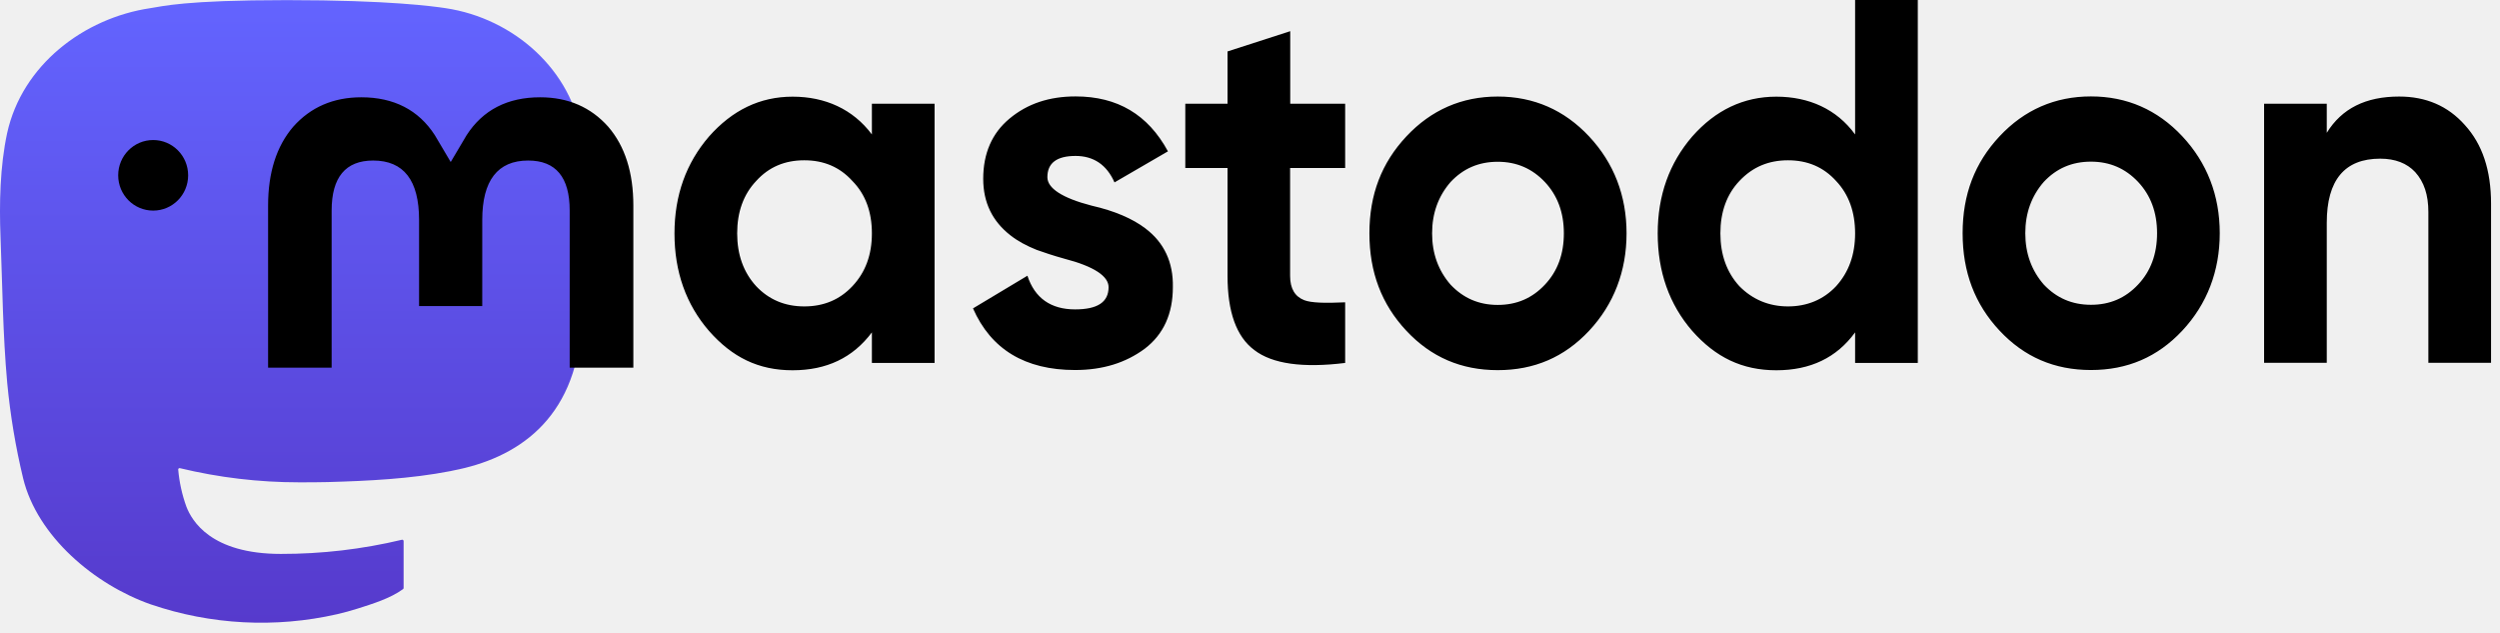
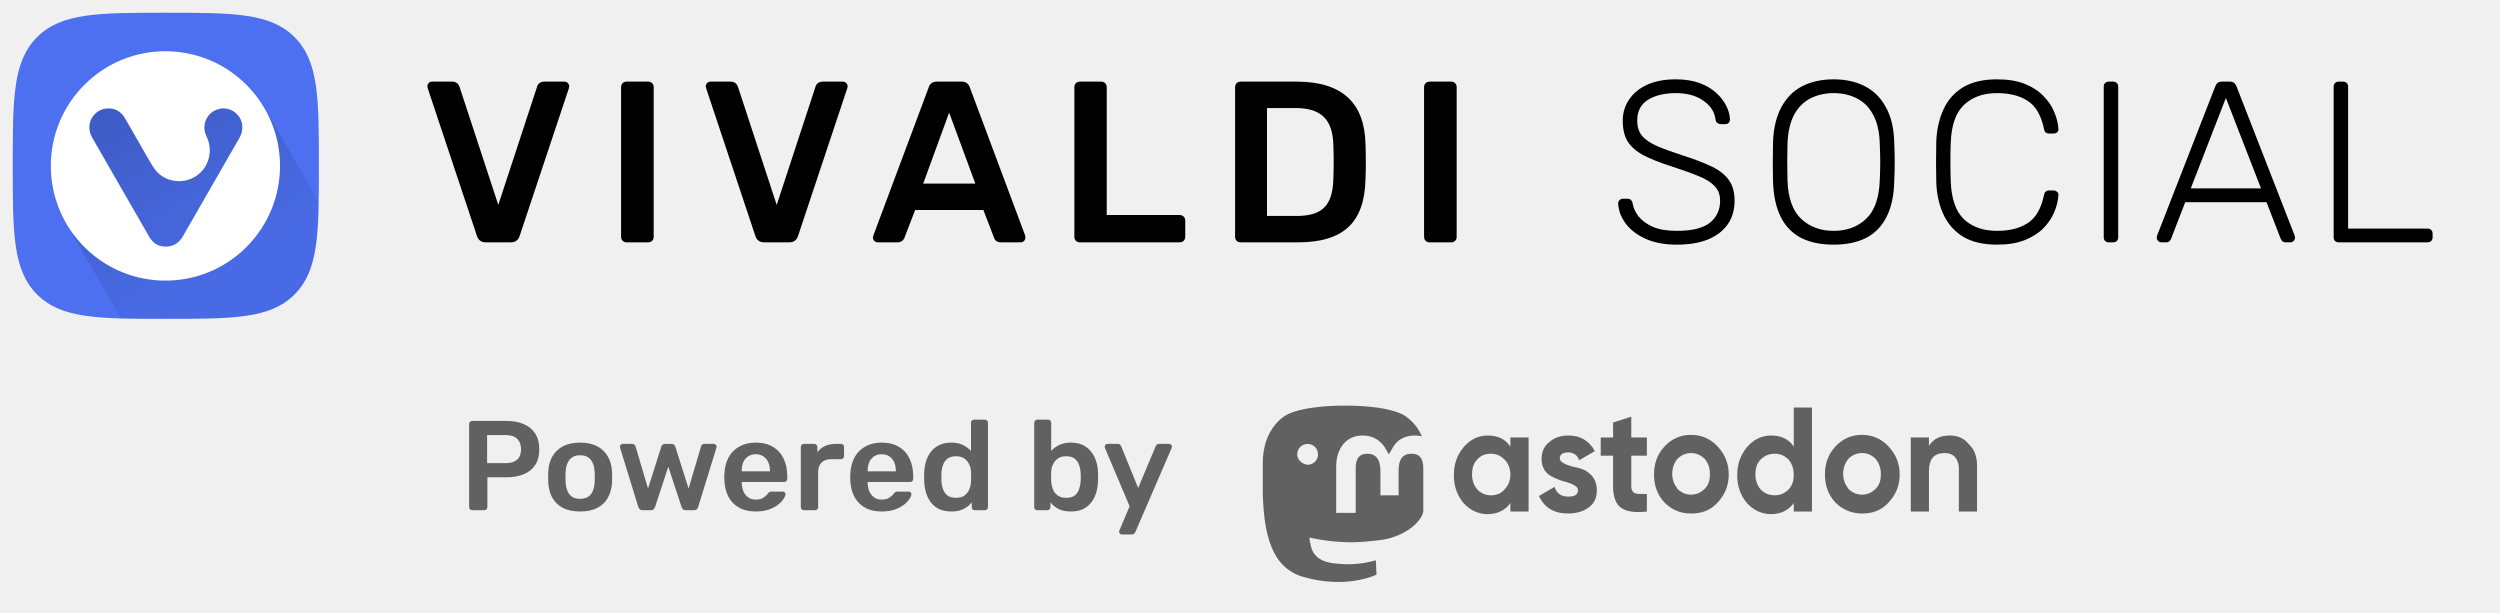
- <svg xmlns="http://www.w3.org/2000/svg" xmlns:xlink="http://www.w3.org/1999/xlink" width="261" height="66" viewBox="0 0 261 66" fill="none">
+ <svg xmlns="http://www.w3.org/2000/svg" xmlns:xlink="http://www.w3.org/1999/xlink" width="196" height="48" viewBox="0 0 196 48" fill="none">
  <symbol id="logo-symbol-wordmark">
-     <path d="M60.754 14.403C59.814 7.419 53.727 1.916 46.512 0.849C45.294 0.669 40.682 0.013 29.997 0.013H29.918C19.23 0.013 16.937 0.669 15.72 0.849C8.705 1.886 2.299 6.832 0.745 13.898C-0.003 17.378 -0.083 21.237 0.056 24.776C0.254 29.851 0.293 34.918 0.753 39.973C1.072 43.331 1.628 46.661 2.417 49.941C3.894 55.997 9.875 61.037 15.734 63.093C22.008 65.237 28.754 65.593 35.218 64.121C35.929 63.956 36.632 63.764 37.325 63.545C38.897 63.046 40.738 62.487 42.091 61.507C42.11 61.493 42.125 61.475 42.136 61.455C42.147 61.434 42.153 61.412 42.153 61.389V56.49C42.153 56.469 42.148 56.447 42.138 56.428C42.129 56.409 42.115 56.392 42.098 56.379C42.081 56.365 42.061 56.356 42.04 56.351C42.019 56.346 41.997 56.347 41.976 56.351C37.834 57.341 33.59 57.836 29.332 57.829C22.005 57.829 20.034 54.351 19.469 52.904C19.016 51.653 18.727 50.348 18.612 49.022C18.611 49 18.615 48.977 18.624 48.957C18.633 48.937 18.647 48.919 18.664 48.904C18.682 48.89 18.702 48.88 18.724 48.876C18.745 48.871 18.768 48.871 18.79 48.877C22.862 49.859 27.037 50.355 31.227 50.354C32.234 50.354 33.239 50.354 34.246 50.328C38.46 50.209 42.901 49.994 47.047 49.184C47.15 49.164 47.253 49.146 47.342 49.119C53.881 47.864 60.104 43.923 60.736 33.943C60.76 33.55 60.819 29.828 60.819 29.42C60.822 28.035 61.265 19.591 60.754 14.403Z" fill="url(#paint0_linear_89_11)" />
-     <path d="M12.344 18.303C12.344 16.267 13.978 14.619 15.997 14.619C18.016 14.619 19.65 16.267 19.65 18.303C19.65 20.34 18.016 21.987 15.997 21.987C13.978 21.987 12.344 20.34 12.344 18.303Z" fill="currentColor" />
-     <path d="M66.148 21.468V38.384H59.499V21.974C59.499 18.511 58.058 16.76 55.164 16.76C51.975 16.76 50.367 18.848 50.367 22.96V31.95H43.769V22.96C43.769 18.835 42.174 16.76 38.971 16.76C36.09 16.76 34.637 18.511 34.637 21.974V38.384H28V21.468C28 18.018 28.875 15.268 30.624 13.231C32.437 11.195 34.804 10.157 37.736 10.157C41.132 10.157 43.717 11.48 45.415 14.114L47.074 16.915L48.733 14.114C50.431 11.48 53.004 10.157 56.412 10.157C59.344 10.157 61.711 11.195 63.525 13.231C65.274 15.268 66.148 18.005 66.148 21.468ZM89.03 29.874C90.406 28.409 91.062 26.579 91.062 24.361C91.062 22.143 90.406 20.301 89.03 18.9C87.705 17.434 86.033 16.734 84.001 16.734C81.969 16.734 80.296 17.434 78.972 18.9C77.647 20.301 76.991 22.143 76.991 24.361C76.991 26.579 77.647 28.422 78.972 29.874C80.296 31.275 81.969 31.989 84.001 31.989C86.033 31.989 87.705 31.288 89.03 29.874ZM91.062 10.832H97.609V37.891H91.062V34.7C89.081 37.346 86.342 38.656 82.779 38.656C79.216 38.656 76.477 37.307 74.046 34.544C71.653 31.781 70.444 28.37 70.444 24.374C70.444 20.379 71.666 17.019 74.046 14.256C76.489 11.493 79.383 10.092 82.779 10.092C86.174 10.092 89.081 11.389 91.062 14.036V10.845V10.832ZM119.654 23.868C121.583 25.334 122.548 27.384 122.496 29.978C122.496 32.741 121.532 34.907 119.551 36.412C117.57 37.878 115.178 38.63 112.284 38.63C107.049 38.63 103.499 36.464 101.621 32.196L107.306 28.785C108.065 31.107 109.737 32.3 112.284 32.3C114.625 32.3 115.782 31.548 115.782 29.978C115.782 28.837 114.265 27.812 111.165 27.008C109.995 26.683 109.03 26.359 108.271 26.087C107.204 25.659 106.29 25.166 105.532 24.569C103.654 23.103 102.689 21.157 102.689 18.667C102.689 16.02 103.602 13.906 105.429 12.388C107.306 10.819 109.596 10.066 112.335 10.066C116.709 10.066 119.898 11.96 121.982 15.8L116.4 19.043C115.59 17.201 114.213 16.28 112.335 16.28C110.355 16.28 109.39 17.032 109.39 18.498C109.39 19.64 110.908 20.664 114.008 21.468C116.4 22.013 118.278 22.818 119.641 23.855L119.654 23.868ZM140.477 17.538H134.741V28.798C134.741 30.147 135.255 30.964 136.22 31.34C136.927 31.613 138.355 31.665 140.49 31.561V37.891C136.079 38.436 132.876 37.995 130.998 36.542C129.12 35.141 128.207 32.534 128.207 28.811V17.538H123.795V10.832H128.207V5.37L134.754 3.256V10.832H140.49V17.538H140.477ZM161.352 29.719C162.677 28.318 163.333 26.528 163.333 24.361C163.333 22.195 162.677 20.418 161.352 19.004C160.027 17.603 158.407 16.889 156.426 16.889C154.445 16.889 152.825 17.59 151.5 19.004C150.227 20.47 149.571 22.247 149.571 24.361C149.571 26.476 150.227 28.253 151.5 29.719C152.825 31.12 154.445 31.833 156.426 31.833C158.407 31.833 160.027 31.133 161.352 29.719ZM146.883 34.531C144.297 31.768 143.024 28.422 143.024 24.361C143.024 20.301 144.297 17.006 146.883 14.243C149.468 11.48 152.67 10.079 156.426 10.079C160.182 10.079 163.384 11.48 165.97 14.243C168.555 17.006 169.88 20.418 169.88 24.361C169.88 28.305 168.555 31.768 165.97 34.531C163.384 37.294 160.233 38.643 156.426 38.643C152.619 38.643 149.468 37.294 146.883 34.531ZM191.771 29.874C193.095 28.409 193.751 26.579 193.751 24.361C193.751 22.143 193.095 20.301 191.771 18.9C190.446 17.434 188.774 16.734 186.742 16.734C184.709 16.734 183.037 17.434 181.661 18.9C180.336 20.301 179.68 22.143 179.68 24.361C179.68 26.579 180.336 28.422 181.661 29.874C183.037 31.275 184.761 31.989 186.742 31.989C188.722 31.989 190.446 31.288 191.771 29.874ZM193.751 0H200.298V37.891H193.751V34.7C191.822 37.346 189.082 38.656 185.52 38.656C181.957 38.656 179.179 37.307 176.735 34.544C174.343 31.781 173.134 28.37 173.134 24.374C173.134 20.379 174.356 17.019 176.735 14.256C179.166 11.493 182.111 10.092 185.52 10.092C188.928 10.092 191.822 11.389 193.751 14.036V0.013V0ZM223.308 29.706C224.633 28.305 225.289 26.515 225.289 24.348C225.289 22.182 224.633 20.405 223.308 18.991C221.983 17.59 220.363 16.877 218.382 16.877C216.401 16.877 214.78 17.577 213.456 18.991C212.182 20.457 211.526 22.234 211.526 24.348C211.526 26.463 212.182 28.24 213.456 29.706C214.78 31.107 216.401 31.82 218.382 31.82C220.363 31.82 221.983 31.12 223.308 29.706ZM208.838 34.518C206.253 31.755 204.98 28.409 204.98 24.348C204.98 20.288 206.253 16.993 208.838 14.23C211.424 11.467 214.626 10.066 218.382 10.066C222.137 10.066 225.34 11.467 227.925 14.23C230.511 16.993 231.835 20.405 231.835 24.348C231.835 28.292 230.511 31.755 227.925 34.518C225.34 37.281 222.189 38.63 218.382 38.63C214.575 38.63 211.424 37.281 208.838 34.518ZM260.17 21.261V37.878H253.623V22.13C253.623 20.34 253.173 18.991 252.247 17.966C251.385 17.045 250.164 16.565 248.594 16.565C244.89 16.565 243.012 18.783 243.012 23.272V37.878H236.466V10.832H243.012V13.867C244.581 11.325 247.077 10.079 250.575 10.079C253.366 10.079 255.656 11.052 257.431 13.05C259.257 15.047 260.17 17.759 260.17 21.274" fill="currentColor" />
+     <path d="M13 24.997C18.259 24.997 21.182 24.997 23.09 23.089C25 21.181 25 18.257 25 12.998C25 7.739 25 4.819 23.09 2.908C21.179 1 18.256 1 13 1C7.744 1 4.818 1 2.91 2.908C1 4.816 1 7.739 1 12.998C1 18.257 1 21.178 2.91 23.089C4.821 24.997 7.744 24.997 13 24.997Z" fill="#4C70F0" />
+     <path d="M20.809 8.563C19.66 6.547 17.735 4.974 15.315 4.326C10.512 3.041 5.577 5.887 4.29 10.688C3.642 13.104 4.043 15.554 5.213 17.554C5.228 17.582 5.247 17.613 5.262 17.641L9.491 24.972C10.191 24.991 10.951 24.997 11.768 25H11.775C11.849 25 11.923 25 11.997 25H12.003C12.154 25 12.306 25 12.46 25H12.5C12.651 25 12.803 25 12.957 25C15.296 25 17.173 25 18.704 24.833C20.617 24.622 21.991 24.151 23.052 23.092C24.599 21.547 24.892 19.332 24.948 15.752C22.475 11.465 20.806 8.576 20.802 8.566L20.809 8.563Z" fill="url(#gradient1)" />
+     <path d="M19.321 6.649C15.812 3.137 10.123 3.137 6.614 6.649C3.105 10.161 3.105 15.854 6.614 19.366C10.123 22.878 15.812 22.878 19.321 19.366C22.83 15.854 22.83 10.161 19.321 6.649ZM18.784 10.787C17.302 13.367 15.818 15.944 14.339 18.524C14.065 19.004 13.664 19.292 13.117 19.332C12.503 19.375 12.022 19.119 11.71 18.583C10.772 16.966 9.846 15.343 8.914 13.723C8.346 12.738 7.778 11.753 7.216 10.765C6.648 9.771 7.29 8.56 8.429 8.501C9.031 8.47 9.497 8.749 9.802 9.273C10.219 9.988 10.63 10.71 11.043 11.431C11.343 11.948 11.633 12.472 11.941 12.983C12.386 13.726 13.04 14.148 13.907 14.2C15.139 14.274 16.281 13.383 16.429 12.069C16.441 11.97 16.448 11.874 16.451 11.825C16.444 11.4 16.364 11.044 16.198 10.707C15.738 9.784 16.228 8.752 17.225 8.529C18.037 8.35 18.88 8.947 18.988 9.774C19.034 10.137 18.963 10.471 18.784 10.784V10.787Z" fill="white" />
+     <path d="M38.076 19H40.056C40.434 19 40.65 18.784 40.74 18.496L44.592 6.94C44.61 6.886 44.628 6.814 44.628 6.778C44.628 6.562 44.448 6.4 44.25 6.4H42.666C42.324 6.4 42.144 6.634 42.108 6.796L39.066 16.066L36.024 6.796C35.97 6.634 35.808 6.4 35.466 6.4H33.882C33.666 6.4 33.504 6.562 33.504 6.778C33.504 6.814 33.522 6.886 33.54 6.94L37.392 18.496C37.482 18.784 37.698 19 38.076 19ZM49.125 19H50.817C51.069 19 51.249 18.82 51.249 18.568V6.832C51.249 6.58 51.069 6.4 50.817 6.4H49.125C48.873 6.4 48.693 6.58 48.693 6.832V18.568C48.693 18.82 48.873 19 49.125 19ZM59.904 19H61.884C62.262 19 62.478 18.784 62.568 18.496L66.42 6.94C66.438 6.886 66.456 6.814 66.456 6.778C66.456 6.562 66.276 6.4 66.078 6.4H64.494C64.152 6.4 63.972 6.634 63.936 6.796L60.894 16.066L57.852 6.796C57.798 6.634 57.636 6.4 57.294 6.4H55.71C55.494 6.4 55.332 6.562 55.332 6.778C55.332 6.814 55.35 6.886 55.368 6.94L59.22 18.496C59.31 18.784 59.526 19 59.904 19ZM68.815 19H70.381C70.705 19 70.849 18.784 70.903 18.658L71.749 16.462H77.095L77.941 18.658C77.977 18.784 78.121 19 78.463 19H80.029C80.227 19 80.389 18.838 80.389 18.622C80.389 18.586 80.389 18.514 80.371 18.46L76.033 6.85C75.943 6.598 75.763 6.4 75.403 6.4H73.441C73.081 6.4 72.883 6.598 72.811 6.85L68.473 18.46C68.455 18.514 68.437 18.586 68.437 18.622C68.437 18.838 68.617 19 68.815 19ZM72.379 14.392L74.413 8.83L76.465 14.392H72.379ZM84.662 19H92.474C92.743 19 92.924 18.82 92.924 18.568V17.308C92.924 17.038 92.743 16.858 92.474 16.858H86.767V6.832C86.767 6.58 86.588 6.4 86.335 6.4H84.662C84.409 6.4 84.23 6.58 84.23 6.832V18.568C84.23 18.82 84.409 19 84.662 19ZM97.263 19H101.745C105.345 19 106.965 17.434 107.055 14.086C107.091 13.042 107.091 12.358 107.055 11.296C106.983 8.128 105.291 6.4 101.655 6.4H97.263C97.011 6.4 96.831 6.58 96.831 6.85V18.568C96.831 18.82 97.011 19 97.263 19ZM99.333 16.93V8.47H101.565C103.599 8.47 104.481 9.388 104.535 11.35C104.571 12.394 104.571 12.97 104.535 14.032C104.481 16.102 103.671 16.93 101.655 16.93H99.333ZM112.079 19H113.771C114.023 19 114.203 18.82 114.203 18.568V6.832C114.203 6.58 114.023 6.4 113.771 6.4H112.079C111.827 6.4 111.647 6.58 111.647 6.832V18.568C111.647 18.82 111.827 19 112.079 19Z" fill="currentColor" />
+     <path fill-rule="evenodd" clip-rule="evenodd" d="M108.172 42.348C109.904 42.144 111.382 41.074 111.586 40.106C111.586 40.106 111.586 40.106 111.586 40.106V36.692C111.586 35.927 111.28 35.571 110.669 35.571C109.955 35.571 109.65 36.029 109.65 36.895V38.832H108.223V36.895C108.223 36.029 107.866 35.571 107.204 35.571C106.592 35.571 106.287 35.927 106.287 36.692V40.208H104.758V36.59C104.758 35.825 104.962 35.265 105.318 34.806C105.726 34.348 106.236 34.144 106.847 34.144C107.561 34.144 108.121 34.45 108.529 35.01L108.885 35.622L109.242 35.01C109.599 34.45 110.159 34.144 110.924 34.144C111.115 34.144 111.301 34.164 111.477 34.205C110.895 32.894 109.904 32.462 109.904 32.462C108.936 32.004 107.255 31.8 105.471 31.8H105.42C103.688 31.8 101.955 32.004 100.987 32.462C100.987 32.462 99 33.329 99 36.335V38.73C99.102 41.634 99.561 44.539 102.261 45.252C103.535 45.609 104.605 45.66 105.471 45.609C107.051 45.507 107.917 45.048 107.917 45.048L107.866 43.927C107.866 43.927 106.745 44.284 105.471 44.233C104.248 44.182 102.924 44.08 102.72 42.552C102.669 42.45 102.669 42.297 102.669 42.144C102.669 42.144 103.892 42.45 105.42 42.501C106.356 42.55 107.197 42.456 108.08 42.358C108.111 42.355 108.141 42.351 108.172 42.348ZM102.516 34.806C102.057 34.806 101.701 35.163 101.701 35.622C101.701 36.029 102.057 36.386 102.516 36.437C102.975 36.437 103.331 36.08 103.331 35.622C103.331 35.163 102.975 34.806 102.516 34.806Z" fill="#616161" />
+     <path d="M117.955 38.373C118.261 38.068 118.414 37.66 118.414 37.201C118.414 36.743 118.261 36.335 117.955 36.029C117.65 35.724 117.293 35.571 116.885 35.571C116.427 35.571 116.07 35.724 115.815 36.029C115.51 36.335 115.408 36.743 115.408 37.201C115.408 37.66 115.561 38.068 115.815 38.373C116.121 38.679 116.478 38.832 116.885 38.832C117.344 38.832 117.701 38.679 117.955 38.373ZM118.414 34.297H119.841V40.106H118.414V39.443C118.006 40.004 117.395 40.309 116.631 40.309C115.917 40.309 115.255 40.004 114.745 39.443C114.236 38.832 113.981 38.118 113.981 37.252C113.981 36.386 114.236 35.673 114.745 35.061C115.255 34.45 115.917 34.144 116.631 34.144C117.395 34.144 118.006 34.399 118.414 35.01V34.297ZM124.58 37.099C124.987 37.405 125.191 37.864 125.191 38.424C125.191 39.036 124.987 39.494 124.529 39.8C124.121 40.106 123.561 40.259 122.949 40.259C121.828 40.259 121.064 39.8 120.656 38.883L121.879 38.169C122.032 38.679 122.389 38.934 122.949 38.934C123.459 38.934 123.713 38.781 123.713 38.424C123.713 38.169 123.408 37.966 122.694 37.762C122.439 37.711 122.236 37.609 122.083 37.558C121.828 37.456 121.675 37.354 121.471 37.252C121.064 36.947 120.86 36.539 120.86 35.978C120.86 35.418 121.064 34.959 121.471 34.654C121.879 34.297 122.389 34.144 122.949 34.144C123.917 34.144 124.58 34.552 125.038 35.367L123.815 36.08C123.662 35.673 123.357 35.469 122.949 35.469C122.541 35.469 122.287 35.622 122.287 35.927C122.287 36.182 122.592 36.386 123.306 36.59C123.917 36.692 124.325 36.845 124.58 37.099ZM129.115 35.724H127.892V38.118C127.892 38.424 127.994 38.577 128.197 38.679C128.35 38.73 128.656 38.73 129.115 38.73V40.106C128.146 40.208 127.484 40.106 127.076 39.8C126.669 39.494 126.465 38.934 126.465 38.118V35.724H125.497V34.297H126.465V33.125L127.892 32.666V34.297H129.115V35.724ZM133.65 38.322C133.955 38.017 134.057 37.66 134.057 37.15C134.057 36.641 133.904 36.284 133.65 35.978C133.344 35.673 132.987 35.52 132.58 35.52C132.172 35.52 131.815 35.673 131.51 35.978C131.255 36.284 131.102 36.692 131.102 37.15C131.102 37.609 131.255 37.966 131.51 38.322C131.815 38.628 132.172 38.781 132.58 38.781C132.987 38.781 133.344 38.628 133.65 38.322ZM130.49 39.392C129.93 38.781 129.675 38.068 129.675 37.201C129.675 36.335 129.93 35.622 130.49 35.01C131.051 34.399 131.764 34.093 132.58 34.093C133.395 34.093 134.108 34.399 134.669 35.01C135.229 35.622 135.535 36.335 135.535 37.201C135.535 38.068 135.229 38.781 134.669 39.392C134.108 40.004 133.446 40.259 132.58 40.259C131.713 40.259 131.051 39.953 130.49 39.392ZM140.223 38.373C140.529 38.068 140.631 37.66 140.631 37.201C140.631 36.743 140.478 36.335 140.223 36.029C139.917 35.724 139.561 35.571 139.153 35.571C138.694 35.571 138.338 35.724 138.032 36.029C137.726 36.335 137.624 36.743 137.624 37.201C137.624 37.66 137.777 38.068 138.032 38.373C138.338 38.679 138.694 38.832 139.153 38.832C139.561 38.832 139.917 38.679 140.223 38.373ZM140.631 31.953H142.057V40.106H140.631V39.443C140.223 40.004 139.611 40.309 138.847 40.309C138.134 40.309 137.471 40.004 136.962 39.443C136.452 38.832 136.197 38.118 136.197 37.252C136.197 36.386 136.452 35.673 136.962 35.061C137.471 34.45 138.134 34.144 138.847 34.144C139.611 34.144 140.223 34.399 140.631 35.01V31.953ZM147.051 38.322C147.357 38.017 147.459 37.66 147.459 37.15C147.459 36.692 147.306 36.284 147.051 35.978C146.745 35.673 146.389 35.52 145.981 35.52C145.573 35.52 145.217 35.673 144.911 35.978C144.656 36.284 144.503 36.692 144.503 37.15C144.503 37.609 144.656 37.966 144.911 38.322C145.217 38.628 145.573 38.781 145.981 38.781C146.389 38.781 146.745 38.628 147.051 38.322ZM143.892 39.392C143.331 38.781 143.076 38.068 143.076 37.201C143.076 36.335 143.331 35.622 143.892 35.01C144.452 34.399 145.166 34.093 145.981 34.093C146.796 34.093 147.51 34.399 148.07 35.01C148.631 35.622 148.936 36.335 148.936 37.201C148.936 38.068 148.631 38.781 148.07 39.392C147.51 40.004 146.847 40.259 145.981 40.259C145.166 40.259 144.452 39.953 143.892 39.392ZM155 36.539V40.106H153.573V36.743C153.573 36.335 153.471 36.08 153.268 35.825C153.064 35.622 152.809 35.52 152.452 35.52C151.637 35.52 151.229 35.978 151.229 36.947V40.106H149.803V34.297H151.229V34.959C151.586 34.399 152.096 34.144 152.86 34.144C153.471 34.144 153.981 34.348 154.338 34.806C154.796 35.214 155 35.775 155 36.539Z" fill="#616161" />
+     <path d="M37.02 40C36.953 40 36.897 39.977 36.85 39.93C36.803 39.883 36.78 39.827 36.78 39.76V33.25C36.78 33.177 36.803 33.117 36.85 33.07C36.897 33.023 36.953 33 37.02 33H39.7C40.22 33 40.673 33.083 41.06 33.25C41.447 33.41 41.747 33.657 41.96 33.99C42.173 34.317 42.28 34.727 42.28 35.22C42.28 35.72 42.173 36.133 41.96 36.46C41.747 36.78 41.447 37.02 41.06 37.18C40.673 37.34 40.22 37.42 39.7 37.42H38.21V39.76C38.21 39.827 38.187 39.883 38.14 39.93C38.1 39.977 38.043 40 37.97 40H37.02ZM38.19 36.31H39.65C40.037 36.31 40.333 36.22 40.54 36.04C40.747 35.853 40.85 35.58 40.85 35.22C40.85 34.887 40.753 34.62 40.56 34.42C40.367 34.213 40.063 34.11 39.65 34.11H38.19V36.31ZM45.483 40.1C44.95 40.1 44.5 40.007 44.133 39.82C43.773 39.633 43.497 39.37 43.303 39.03C43.117 38.69 43.01 38.293 42.983 37.84C42.977 37.72 42.973 37.573 42.973 37.4C42.973 37.227 42.977 37.08 42.983 36.96C43.01 36.5 43.12 36.103 43.313 35.77C43.513 35.43 43.793 35.167 44.153 34.98C44.52 34.793 44.963 34.7 45.483 34.7C46.003 34.7 46.443 34.793 46.803 34.98C47.17 35.167 47.45 35.43 47.643 35.77C47.843 36.103 47.957 36.5 47.983 36.96C47.99 37.08 47.993 37.227 47.993 37.4C47.993 37.573 47.99 37.72 47.983 37.84C47.957 38.293 47.847 38.69 47.653 39.03C47.467 39.37 47.19 39.633 46.823 39.82C46.463 40.007 46.017 40.1 45.483 40.1ZM45.483 39.11C45.837 39.11 46.11 39 46.303 38.78C46.497 38.553 46.603 38.223 46.623 37.79C46.63 37.69 46.633 37.56 46.633 37.4C46.633 37.24 46.63 37.11 46.623 37.01C46.603 36.583 46.497 36.257 46.303 36.03C46.11 35.803 45.837 35.69 45.483 35.69C45.13 35.69 44.857 35.803 44.663 36.03C44.47 36.257 44.363 36.583 44.343 37.01C44.337 37.11 44.333 37.24 44.333 37.4C44.333 37.56 44.337 37.69 44.343 37.79C44.363 38.223 44.47 38.553 44.663 38.78C44.857 39 45.13 39.11 45.483 39.11ZM50.375 40C50.282 40 50.212 39.977 50.165 39.93C50.118 39.883 50.078 39.823 50.045 39.75L48.615 35.11C48.608 35.077 48.605 35.047 48.605 35.02C48.605 34.96 48.625 34.91 48.665 34.87C48.712 34.823 48.762 34.8 48.815 34.8H49.555C49.635 34.8 49.698 34.823 49.745 34.87C49.792 34.91 49.818 34.95 49.825 34.99L50.805 38.3L51.845 35.02C51.858 34.973 51.888 34.927 51.935 34.88C51.982 34.827 52.052 34.8 52.145 34.8H52.645C52.738 34.8 52.808 34.827 52.855 34.88C52.902 34.927 52.932 34.973 52.945 35.02L53.985 38.3L54.965 34.99C54.972 34.95 54.995 34.91 55.035 34.87C55.082 34.823 55.145 34.8 55.225 34.8H55.965C56.025 34.8 56.075 34.823 56.115 34.87C56.162 34.91 56.185 34.96 56.185 35.02C56.185 35.047 56.178 35.077 56.165 35.11L54.735 39.75C54.715 39.823 54.678 39.883 54.625 39.93C54.578 39.977 54.508 40 54.415 40H53.765C53.672 40 53.598 39.977 53.545 39.93C53.492 39.883 53.455 39.823 53.435 39.75L52.395 36.59L51.355 39.75C51.328 39.823 51.288 39.883 51.235 39.93C51.188 39.977 51.115 40 51.015 40H50.375ZM59.252 40.1C58.512 40.1 57.925 39.887 57.492 39.46C57.058 39.033 56.825 38.427 56.792 37.64C56.785 37.573 56.782 37.49 56.782 37.39C56.782 37.283 56.785 37.2 56.792 37.14C56.818 36.64 56.932 36.207 57.132 35.84C57.338 35.473 57.622 35.193 57.982 35C58.342 34.8 58.765 34.7 59.252 34.7C59.792 34.7 60.245 34.813 60.612 35.04C60.978 35.26 61.255 35.57 61.442 35.97C61.628 36.363 61.722 36.82 61.722 37.34V37.55C61.722 37.617 61.698 37.673 61.652 37.72C61.605 37.767 61.545 37.79 61.472 37.79H58.152C58.152 37.79 58.152 37.8 58.152 37.82C58.152 37.84 58.152 37.857 58.152 37.87C58.158 38.103 58.202 38.32 58.282 38.52C58.368 38.713 58.492 38.87 58.652 38.99C58.818 39.11 59.015 39.17 59.242 39.17C59.428 39.17 59.585 39.143 59.712 39.09C59.838 39.03 59.942 38.963 60.022 38.89C60.102 38.817 60.158 38.757 60.192 38.71C60.252 38.63 60.298 38.583 60.332 38.57C60.372 38.55 60.428 38.54 60.502 38.54H61.362C61.428 38.54 61.482 38.56 61.522 38.6C61.568 38.64 61.588 38.69 61.582 38.75C61.575 38.857 61.518 38.987 61.412 39.14C61.312 39.293 61.165 39.443 60.972 39.59C60.778 39.737 60.535 39.86 60.242 39.96C59.955 40.053 59.625 40.1 59.252 40.1ZM58.152 36.95H60.362V36.92C60.362 36.66 60.318 36.433 60.232 36.24C60.145 36.047 60.018 35.893 59.852 35.78C59.685 35.667 59.485 35.61 59.252 35.61C59.018 35.61 58.818 35.667 58.652 35.78C58.485 35.893 58.358 36.047 58.272 36.24C58.192 36.433 58.152 36.66 58.152 36.92V36.95ZM63.023 40C62.956 40 62.9 39.977 62.853 39.93C62.806 39.883 62.783 39.827 62.783 39.76V35.05C62.783 34.977 62.806 34.917 62.853 34.87C62.9 34.823 62.956 34.8 63.023 34.8H63.833C63.9 34.8 63.956 34.823 64.003 34.87C64.056 34.917 64.083 34.977 64.083 35.05V35.46C64.236 35.247 64.433 35.083 64.673 34.97C64.92 34.857 65.203 34.8 65.523 34.8H65.933C66.006 34.8 66.063 34.823 66.103 34.87C66.15 34.917 66.173 34.973 66.173 35.04V35.76C66.173 35.827 66.15 35.883 66.103 35.93C66.063 35.977 66.006 36 65.933 36H65.153C64.833 36 64.583 36.09 64.403 36.27C64.23 36.45 64.143 36.697 64.143 37.01V39.76C64.143 39.827 64.12 39.883 64.073 39.93C64.026 39.977 63.966 40 63.893 40H63.023ZM69.125 40.1C68.385 40.1 67.798 39.887 67.365 39.46C66.931 39.033 66.698 38.427 66.665 37.64C66.658 37.573 66.655 37.49 66.655 37.39C66.655 37.283 66.658 37.2 66.665 37.14C66.691 36.64 66.805 36.207 67.005 35.84C67.211 35.473 67.495 35.193 67.855 35C68.215 34.8 68.638 34.7 69.125 34.7C69.665 34.7 70.118 34.813 70.485 35.04C70.851 35.26 71.128 35.57 71.315 35.97C71.501 36.363 71.595 36.82 71.595 37.34V37.55C71.595 37.617 71.571 37.673 71.525 37.72C71.478 37.767 71.418 37.79 71.345 37.79H68.025C68.025 37.79 68.025 37.8 68.025 37.82C68.025 37.84 68.025 37.857 68.025 37.87C68.031 38.103 68.075 38.32 68.155 38.52C68.241 38.713 68.365 38.87 68.525 38.99C68.691 39.11 68.888 39.17 69.115 39.17C69.301 39.17 69.458 39.143 69.585 39.09C69.711 39.03 69.815 38.963 69.895 38.89C69.975 38.817 70.031 38.757 70.065 38.71C70.125 38.63 70.171 38.583 70.205 38.57C70.245 38.55 70.301 38.54 70.375 38.54H71.235C71.301 38.54 71.355 38.56 71.395 38.6C71.441 38.64 71.461 38.69 71.455 38.75C71.448 38.857 71.391 38.987 71.285 39.14C71.185 39.293 71.038 39.443 70.845 39.59C70.651 39.737 70.408 39.86 70.115 39.96C69.828 40.053 69.498 40.1 69.125 40.1ZM68.025 36.95H70.235V36.92C70.235 36.66 70.191 36.433 70.105 36.24C70.018 36.047 69.891 35.893 69.725 35.78C69.558 35.667 69.358 35.61 69.125 35.61C68.891 35.61 68.691 35.667 68.525 35.78C68.358 35.893 68.231 36.047 68.145 36.24C68.065 36.433 68.025 36.66 68.025 36.92V36.95ZM74.586 40.1C74.239 40.1 73.933 40.043 73.666 39.93C73.406 39.81 73.189 39.643 73.016 39.43C72.843 39.217 72.709 38.967 72.616 38.68C72.523 38.387 72.469 38.067 72.456 37.72C72.449 37.6 72.446 37.493 72.446 37.4C72.446 37.3 72.449 37.19 72.456 37.07C72.469 36.737 72.519 36.427 72.606 36.14C72.699 35.853 72.833 35.603 73.006 35.39C73.186 35.17 73.406 35 73.666 34.88C73.933 34.76 74.239 34.7 74.586 34.7C74.946 34.7 75.249 34.763 75.496 34.89C75.749 35.01 75.959 35.167 76.126 35.36V33.14C76.126 33.073 76.146 33.017 76.186 32.97C76.233 32.923 76.293 32.9 76.366 32.9H77.216C77.283 32.9 77.339 32.923 77.386 32.97C77.433 33.017 77.456 33.073 77.456 33.14V39.76C77.456 39.827 77.433 39.883 77.386 39.93C77.339 39.977 77.283 40 77.216 40H76.426C76.353 40 76.293 39.977 76.246 39.93C76.206 39.883 76.186 39.827 76.186 39.76V39.39C76.019 39.597 75.806 39.767 75.546 39.9C75.293 40.033 74.973 40.1 74.586 40.1ZM74.956 39.03C75.236 39.03 75.459 38.967 75.626 38.84C75.793 38.713 75.916 38.553 75.996 38.36C76.076 38.16 76.119 37.957 76.126 37.75C76.133 37.63 76.136 37.503 76.136 37.37C76.136 37.23 76.133 37.1 76.126 36.98C76.119 36.78 76.073 36.59 75.986 36.41C75.899 36.223 75.773 36.07 75.606 35.95C75.439 35.83 75.223 35.77 74.956 35.77C74.676 35.77 74.453 35.833 74.286 35.96C74.126 36.08 74.009 36.24 73.936 36.44C73.863 36.64 73.819 36.86 73.806 37.1C73.799 37.3 73.799 37.5 73.806 37.7C73.819 37.94 73.863 38.16 73.936 38.36C74.009 38.56 74.126 38.723 74.286 38.85C74.453 38.97 74.676 39.03 74.956 39.03ZM83.954 40.1C83.567 40.1 83.244 40.033 82.984 39.9C82.731 39.767 82.521 39.597 82.354 39.39V39.76C82.354 39.827 82.331 39.883 82.284 39.93C82.244 39.977 82.187 40 82.114 40H81.324C81.257 40 81.201 39.977 81.154 39.93C81.107 39.883 81.084 39.827 81.084 39.76V33.14C81.084 33.073 81.107 33.017 81.154 32.97C81.201 32.923 81.257 32.9 81.324 32.9H82.174C82.247 32.9 82.304 32.923 82.344 32.97C82.391 33.017 82.414 33.073 82.414 33.14V35.36C82.581 35.167 82.787 35.01 83.034 34.89C83.287 34.763 83.594 34.7 83.954 34.7C84.307 34.7 84.614 34.76 84.874 34.88C85.134 35 85.351 35.17 85.524 35.39C85.704 35.603 85.841 35.853 85.934 36.14C86.027 36.427 86.077 36.737 86.084 37.07C86.091 37.19 86.094 37.3 86.094 37.4C86.094 37.493 86.091 37.6 86.084 37.72C86.071 38.067 86.017 38.387 85.924 38.68C85.831 38.967 85.697 39.217 85.524 39.43C85.351 39.643 85.134 39.81 84.874 39.93C84.614 40.043 84.307 40.1 83.954 40.1ZM83.584 39.03C83.871 39.03 84.094 38.97 84.254 38.85C84.414 38.723 84.527 38.56 84.594 38.36C84.667 38.16 84.711 37.94 84.724 37.7C84.737 37.5 84.737 37.3 84.724 37.1C84.711 36.86 84.667 36.64 84.594 36.44C84.527 36.24 84.414 36.08 84.254 35.96C84.094 35.833 83.871 35.77 83.584 35.77C83.317 35.77 83.101 35.83 82.934 35.95C82.767 36.07 82.641 36.223 82.554 36.41C82.467 36.59 82.421 36.78 82.414 36.98C82.407 37.1 82.404 37.23 82.404 37.37C82.404 37.503 82.407 37.63 82.414 37.75C82.427 37.957 82.471 38.16 82.544 38.36C82.624 38.553 82.747 38.713 82.914 38.84C83.087 38.967 83.311 39.03 83.584 39.03ZM87.942 41.9C87.888 41.9 87.842 41.88 87.802 41.84C87.762 41.8 87.742 41.753 87.742 41.7C87.742 41.673 87.742 41.647 87.742 41.62C87.749 41.6 87.762 41.573 87.782 41.54L88.562 39.69L86.642 35.16C86.615 35.093 86.602 35.047 86.602 35.02C86.609 34.96 86.632 34.91 86.672 34.87C86.712 34.823 86.762 34.8 86.822 34.8H87.632C87.712 34.8 87.772 34.82 87.812 34.86C87.852 34.9 87.882 34.943 87.902 34.99L89.232 38.26L90.602 34.99C90.622 34.937 90.652 34.893 90.692 34.86C90.732 34.82 90.792 34.8 90.872 34.8H91.672C91.725 34.8 91.772 34.82 91.812 34.86C91.859 34.9 91.882 34.947 91.882 35C91.882 35.04 91.868 35.093 91.842 35.16L89.012 41.71C88.985 41.763 88.952 41.807 88.912 41.84C88.872 41.88 88.812 41.9 88.732 41.9H87.942Z" fill="#616161" />
+     <path d="M131.472 19.18C130.5 19.18 129.672 19.024 128.988 18.712C128.316 18.4 127.8 17.998 127.44 17.506C127.08 17.014 126.888 16.492 126.864 15.94C126.864 15.844 126.9 15.76 126.972 15.688C127.044 15.616 127.134 15.58 127.242 15.58H127.602C127.722 15.58 127.812 15.616 127.872 15.688C127.944 15.76 127.986 15.844 127.998 15.94C128.046 16.276 128.196 16.612 128.448 16.948C128.7 17.272 129.072 17.548 129.564 17.776C130.056 17.992 130.692 18.1 131.472 18.1C132.648 18.1 133.506 17.89 134.046 17.47C134.586 17.038 134.856 16.462 134.856 15.742C134.856 15.262 134.712 14.878 134.424 14.59C134.148 14.29 133.722 14.026 133.146 13.798C132.57 13.558 131.832 13.294 130.932 13.006C130.08 12.73 129.378 12.448 128.826 12.16C128.274 11.86 127.866 11.5 127.602 11.08C127.35 10.66 127.224 10.12 127.224 9.46C127.224 8.848 127.386 8.302 127.71 7.822C128.034 7.33 128.502 6.94 129.114 6.652C129.738 6.364 130.494 6.22 131.382 6.22C132.09 6.22 132.708 6.316 133.236 6.508C133.764 6.7 134.202 6.958 134.55 7.282C134.898 7.594 135.162 7.936 135.342 8.308C135.522 8.668 135.618 9.022 135.63 9.37C135.63 9.454 135.6 9.538 135.54 9.622C135.48 9.694 135.384 9.73 135.252 9.73H134.892C134.832 9.73 134.754 9.706 134.658 9.658C134.574 9.61 134.52 9.514 134.496 9.37C134.424 8.77 134.106 8.278 133.542 7.894C132.99 7.498 132.27 7.3 131.382 7.3C130.494 7.3 129.768 7.474 129.204 7.822C128.64 8.17 128.358 8.716 128.358 9.46C128.358 9.94 128.484 10.336 128.736 10.648C128.988 10.948 129.384 11.218 129.924 11.458C130.464 11.686 131.16 11.938 132.012 12.214C132.912 12.502 133.656 12.79 134.244 13.078C134.832 13.366 135.27 13.72 135.558 14.14C135.846 14.548 135.99 15.082 135.99 15.742C135.99 16.474 135.804 17.098 135.432 17.614C135.072 18.118 134.556 18.508 133.884 18.784C133.212 19.048 132.408 19.18 131.472 19.18ZM143.756 19.18C142.76 19.18 141.914 19.006 141.218 18.658C140.522 18.298 139.988 17.752 139.616 17.02C139.244 16.276 139.04 15.34 139.004 14.212C138.992 13.672 138.986 13.168 138.986 12.7C138.986 12.232 138.992 11.728 139.004 11.188C139.04 10.072 139.256 9.148 139.652 8.416C140.048 7.672 140.594 7.12 141.29 6.76C141.998 6.4 142.82 6.22 143.756 6.22C144.692 6.22 145.508 6.4 146.204 6.76C146.912 7.12 147.464 7.672 147.86 8.416C148.268 9.148 148.484 10.072 148.508 11.188C148.532 11.728 148.544 12.232 148.544 12.7C148.544 13.168 148.532 13.672 148.508 14.212C148.484 15.34 148.28 16.276 147.896 17.02C147.524 17.752 146.99 18.298 146.294 18.658C145.598 19.006 144.752 19.18 143.756 19.18ZM143.756 18.1C144.788 18.1 145.634 17.788 146.294 17.164C146.966 16.54 147.326 15.526 147.374 14.122C147.398 13.582 147.41 13.108 147.41 12.7C147.41 12.292 147.398 11.818 147.374 11.278C147.35 10.342 147.176 9.58 146.852 8.992C146.54 8.404 146.114 7.978 145.574 7.714C145.046 7.438 144.44 7.3 143.756 7.3C143.084 7.3 142.478 7.438 141.938 7.714C141.41 7.978 140.984 8.404 140.66 8.992C140.348 9.58 140.174 10.342 140.138 11.278C140.126 11.818 140.12 12.292 140.12 12.7C140.12 13.108 140.126 13.582 140.138 14.122C140.186 15.526 140.546 16.54 141.218 17.164C141.89 17.788 142.736 18.1 143.756 18.1ZM156.574 19.18C155.482 19.18 154.588 18.97 153.892 18.55C153.208 18.118 152.698 17.536 152.362 16.804C152.026 16.072 151.84 15.238 151.804 14.302C151.792 13.81 151.786 13.282 151.786 12.718C151.786 12.154 151.792 11.614 151.804 11.098C151.84 10.162 152.026 9.328 152.362 8.596C152.698 7.852 153.208 7.27 153.892 6.85C154.588 6.43 155.482 6.22 156.574 6.22C157.426 6.22 158.152 6.34 158.752 6.58C159.352 6.82 159.838 7.138 160.21 7.534C160.594 7.918 160.876 8.338 161.056 8.794C161.248 9.238 161.356 9.676 161.38 10.108C161.392 10.216 161.356 10.306 161.272 10.378C161.2 10.438 161.11 10.468 161.002 10.468H160.642C160.546 10.468 160.462 10.444 160.39 10.396C160.318 10.336 160.27 10.234 160.246 10.09C160.018 9.022 159.586 8.29 158.95 7.894C158.326 7.498 157.534 7.3 156.574 7.3C155.482 7.3 154.612 7.612 153.964 8.236C153.328 8.848 152.986 9.832 152.938 11.188C152.902 12.172 152.902 13.18 152.938 14.212C152.986 15.568 153.328 16.558 153.964 17.182C154.612 17.794 155.482 18.1 156.574 18.1C157.534 18.1 158.326 17.902 158.95 17.506C159.586 17.11 160.018 16.378 160.246 15.31C160.27 15.166 160.318 15.07 160.39 15.022C160.462 14.962 160.546 14.932 160.642 14.932H161.002C161.11 14.932 161.2 14.968 161.272 15.04C161.356 15.1 161.392 15.184 161.38 15.292C161.356 15.724 161.248 16.168 161.056 16.624C160.876 17.068 160.594 17.488 160.21 17.884C159.838 18.268 159.352 18.58 158.752 18.82C158.152 19.06 157.426 19.18 156.574 19.18ZM165.329 19C165.209 19 165.113 18.964 165.041 18.892C164.969 18.82 164.933 18.724 164.933 18.604V6.796C164.933 6.676 164.969 6.58 165.041 6.508C165.113 6.436 165.209 6.4 165.329 6.4H165.671C165.791 6.4 165.887 6.436 165.959 6.508C166.031 6.58 166.067 6.676 166.067 6.796V18.604C166.067 18.724 166.031 18.82 165.959 18.892C165.887 18.964 165.791 19 165.671 19H165.329ZM169.451 19C169.355 19 169.271 18.964 169.199 18.892C169.127 18.82 169.091 18.736 169.091 18.64C169.091 18.58 169.103 18.514 169.127 18.442L173.681 6.76C173.729 6.64 173.789 6.55 173.861 6.49C173.945 6.43 174.059 6.4 174.203 6.4H174.815C174.959 6.4 175.067 6.43 175.139 6.49C175.223 6.55 175.289 6.64 175.337 6.76L179.891 18.442C179.915 18.514 179.927 18.58 179.927 18.64C179.927 18.736 179.891 18.82 179.819 18.892C179.747 18.964 179.663 19 179.567 19H179.207C179.087 19 178.997 18.97 178.937 18.91C178.877 18.838 178.835 18.778 178.811 18.73L177.695 15.85H171.323L170.207 18.73C170.195 18.778 170.153 18.838 170.081 18.91C170.021 18.97 169.931 19 169.811 19H169.451ZM171.755 14.77H177.263L174.509 7.678L171.755 14.77ZM183.354 19C183.234 19 183.138 18.964 183.066 18.892C182.994 18.82 182.958 18.724 182.958 18.604V6.796C182.958 6.676 182.994 6.58 183.066 6.508C183.138 6.436 183.234 6.4 183.354 6.4H183.696C183.816 6.4 183.912 6.436 183.984 6.508C184.056 6.58 184.092 6.676 184.092 6.796V17.92H190.302C190.434 17.92 190.536 17.956 190.608 18.028C190.68 18.1 190.716 18.202 190.716 18.334V18.604C190.716 18.724 190.68 18.82 190.608 18.892C190.536 18.964 190.434 19 190.302 19H183.354Z" fill="currentColor" />
    <defs>
-       <linearGradient id="paint0_linear_89_11" x1="30.5" y1="0.013" x2="30.5" y2="65.013" gradientUnits="userSpaceOnUse">
-         <stop stop-color="#6364FF" />
-         <stop offset="1" stop-color="#563ACC" />
+       <linearGradient id="gradient1" x1="8.503" y1="5.212" x2="20.001" y2="25.058" gradientUnits="userSpaceOnUse">
+         <stop stop-opacity="0.2" />
+         <stop offset="0.79" stop-opacity="0.05" />
      </linearGradient>
    </defs>
  </symbol>
  <use xlink:href="#logo-symbol-wordmark" />
</svg>
